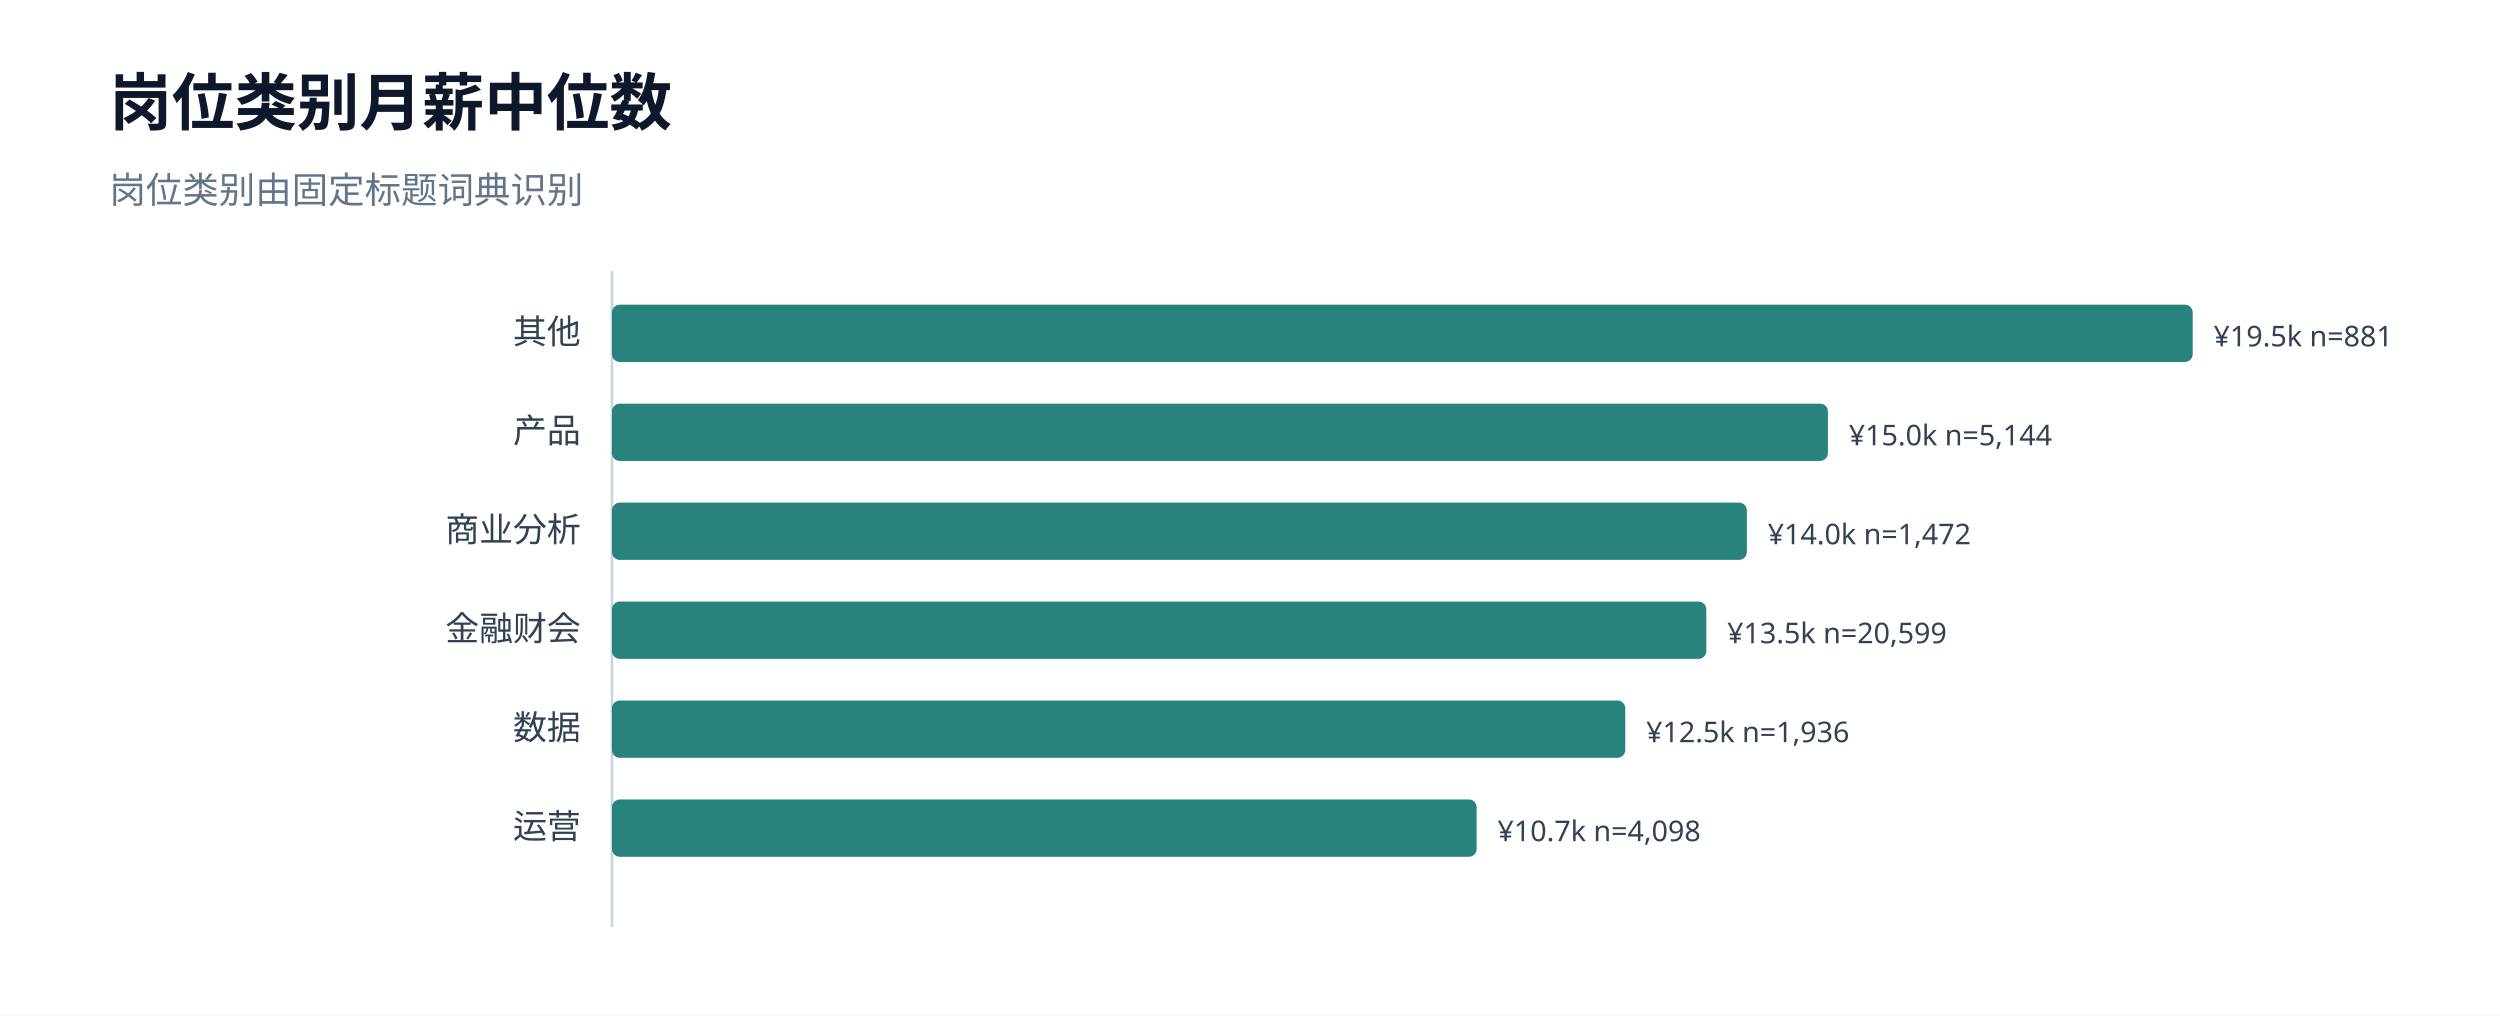
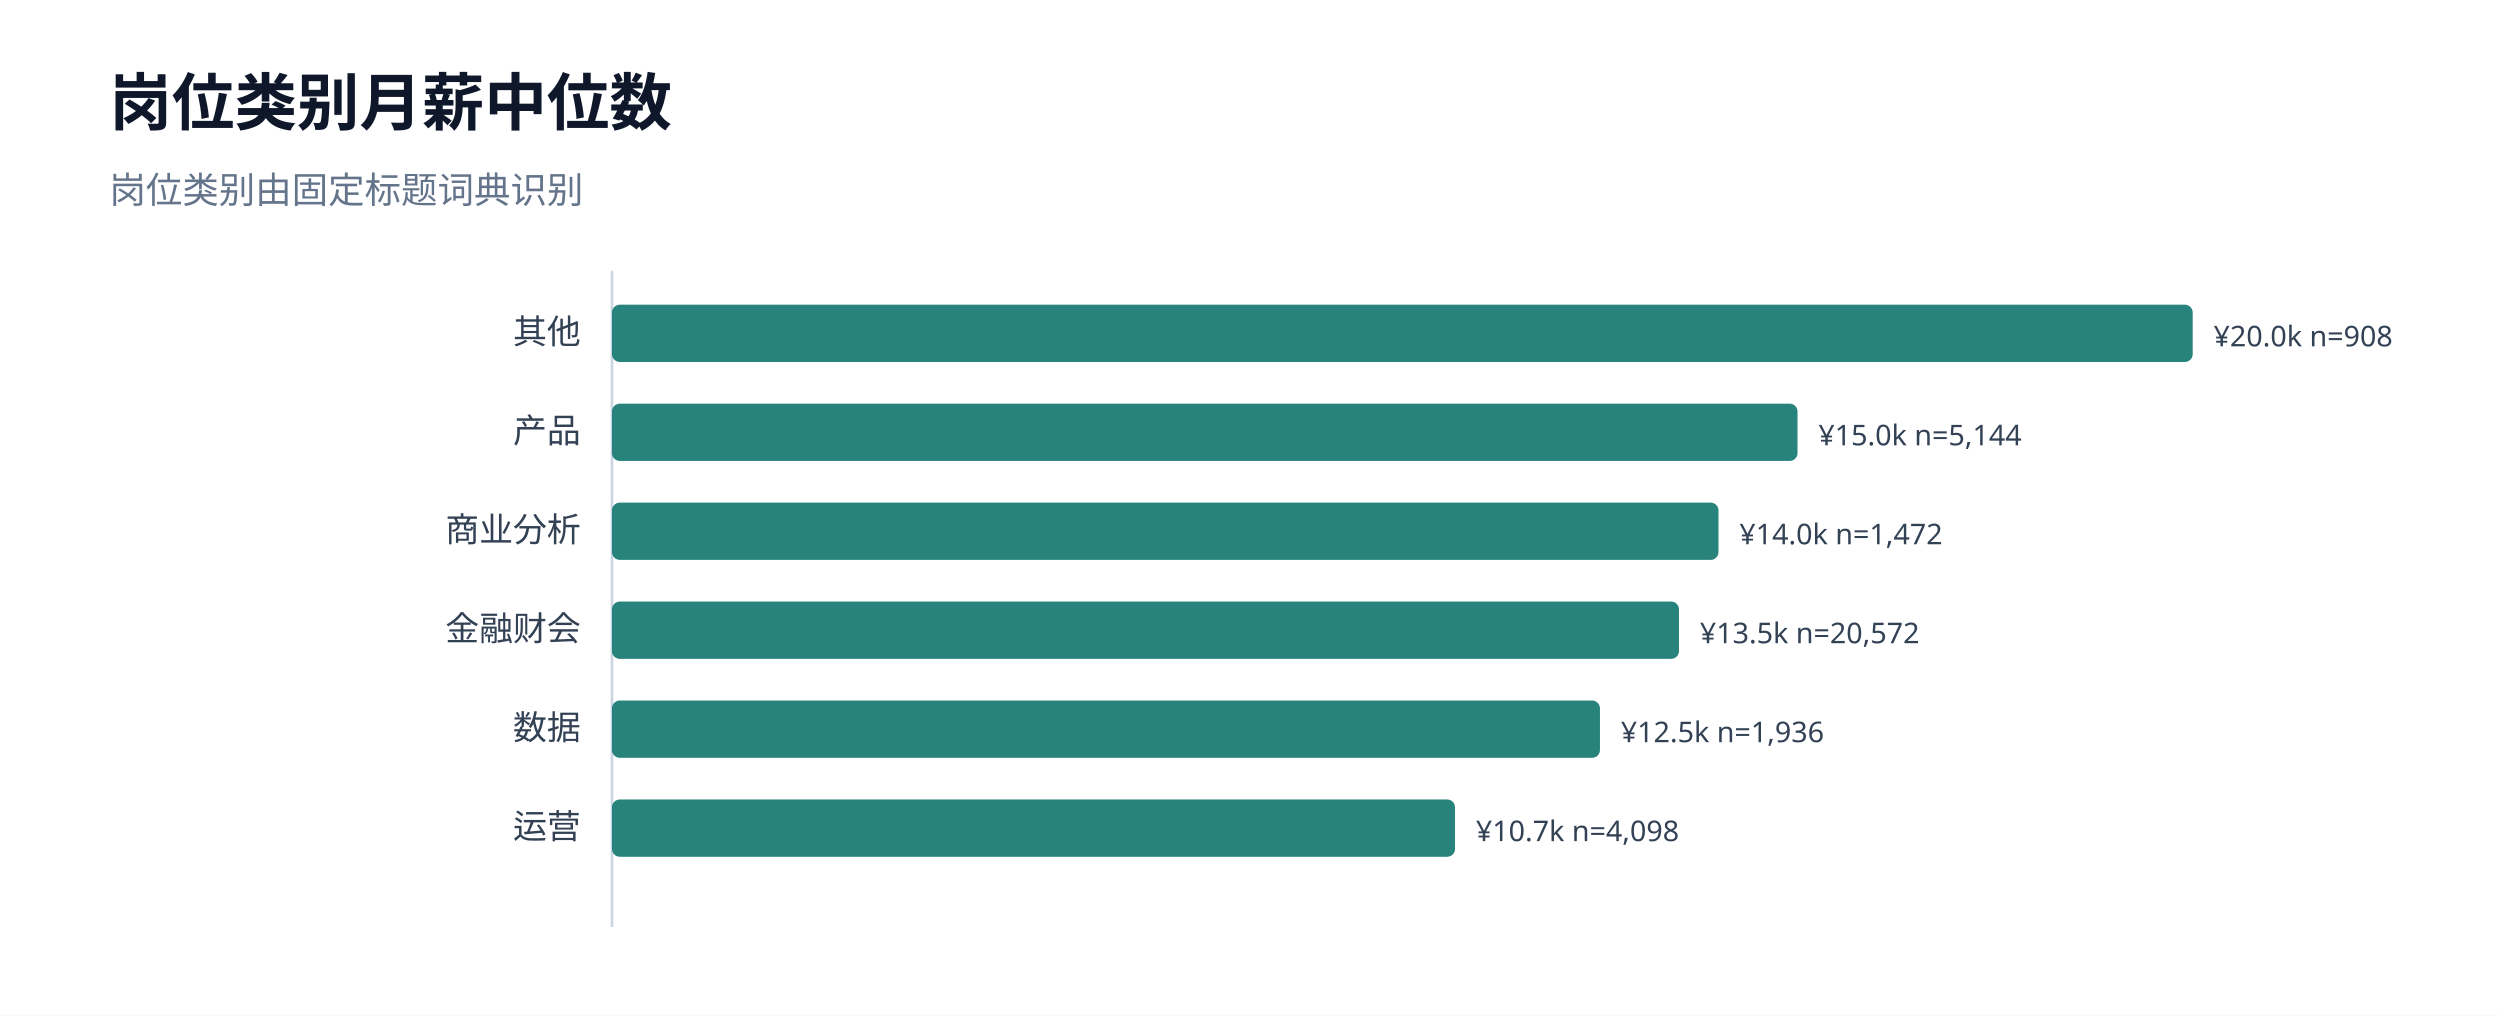
<svg xmlns="http://www.w3.org/2000/svg" width="960" height="390" viewBox="0 0 960 390" role="img">
  <rect width="100%" height="100%" fill="#ffffff" />
  <text x="42" y="48" font-family="Microsoft YaHei, PingFang SC, sans-serif" font-size="24" font-weight="700" fill="#0f172a">岗位类别月薪中位数</text>
  <text x="42" y="78" font-family="Microsoft YaHei, PingFang SC, sans-serif" font-size="14" fill="#64748b">岗位类别由固定标题词典识别</text>
  <line x1="235.00" y1="104" x2="235.00" y2="356" stroke="#cbd5e1" />
  <text x="223" y="132" text-anchor="end" font-family="Microsoft YaHei, PingFang SC, sans-serif" font-size="13" fill="#334155">其他</text>
  <rect x="235.00" y="117" width="607.00" height="22" rx="3" fill="#0f766e" opacity=".9" />
-   <text x="850.00" y="133" text-anchor="start" font-family="Microsoft YaHei, PingFang SC, sans-serif" font-size="11" fill="#334155">¥19.5k  n=881</text>
+   <text x="850.00" y="133" text-anchor="start" font-family="Microsoft YaHei, PingFang SC, sans-serif" font-size="11" fill="#334155">¥20.0k  n=908</text>
  <text x="223" y="170" text-anchor="end" font-family="Microsoft YaHei, PingFang SC, sans-serif" font-size="13" fill="#334155">产品</text>
-   <rect x="235.00" y="155" width="466.92" height="22" rx="3" fill="#0f766e" opacity=".9" />
-   <text x="709.92" y="171" text-anchor="start" font-family="Microsoft YaHei, PingFang SC, sans-serif" font-size="11" fill="#334155">¥15.0k  n=5,144</text>
+   <rect x="235.00" y="155" width="455.25" height="22" rx="3" fill="#0f766e" opacity=".9" />
+   <text x="698.25" y="171" text-anchor="start" font-family="Microsoft YaHei, PingFang SC, sans-serif" font-size="11" fill="#334155">¥15.0k  n=5,144</text>
  <text x="223" y="208" text-anchor="end" font-family="Microsoft YaHei, PingFang SC, sans-serif" font-size="13" fill="#334155">商业分析</text>
-   <rect x="235.00" y="193" width="435.79" height="22" rx="3" fill="#0f766e" opacity=".9" />
-   <text x="678.79" y="209" text-anchor="start" font-family="Microsoft YaHei, PingFang SC, sans-serif" font-size="11" fill="#334155">¥14.0k  n=1,472</text>
+   <rect x="235.00" y="193" width="424.90" height="22" rx="3" fill="#0f766e" opacity=".9" />
+   <text x="667.90" y="209" text-anchor="start" font-family="Microsoft YaHei, PingFang SC, sans-serif" font-size="11" fill="#334155">¥14.0k  n=1,472</text>
  <text x="223" y="246" text-anchor="end" font-family="Microsoft YaHei, PingFang SC, sans-serif" font-size="13" fill="#334155">金融财会</text>
-   <rect x="235.00" y="231" width="420.23" height="22" rx="3" fill="#0f766e" opacity=".9" />
-   <text x="663.23" y="247" text-anchor="start" font-family="Microsoft YaHei, PingFang SC, sans-serif" font-size="11" fill="#334155">¥13.5k  n=20,599</text>
+   <rect x="235.00" y="231" width="409.73" height="22" rx="3" fill="#0f766e" opacity=".9" />
+   <text x="652.73" y="247" text-anchor="start" font-family="Microsoft YaHei, PingFang SC, sans-serif" font-size="11" fill="#334155">¥13.5k  n=20,572</text>
  <text x="223" y="284" text-anchor="end" font-family="Microsoft YaHei, PingFang SC, sans-serif" font-size="13" fill="#334155">数据</text>
-   <rect x="235.00" y="269" width="389.10" height="22" rx="3" fill="#0f766e" opacity=".9" />
-   <text x="632.10" y="285" text-anchor="start" font-family="Microsoft YaHei, PingFang SC, sans-serif" font-size="11" fill="#334155">¥12.5k  n=1,936</text>
+   <rect x="235.00" y="269" width="379.38" height="22" rx="3" fill="#0f766e" opacity=".9" />
+   <text x="622.38" y="285" text-anchor="start" font-family="Microsoft YaHei, PingFang SC, sans-serif" font-size="11" fill="#334155">¥12.5k  n=1,936</text>
  <text x="223" y="322" text-anchor="end" font-family="Microsoft YaHei, PingFang SC, sans-serif" font-size="13" fill="#334155">运营</text>
-   <rect x="235.00" y="307" width="332.03" height="22" rx="3" fill="#0f766e" opacity=".9" />
-   <text x="575.03" y="323" text-anchor="start" font-family="Microsoft YaHei, PingFang SC, sans-serif" font-size="11" fill="#334155">¥10.7k  n=4,098</text>
+   <rect x="235.00" y="307" width="323.73" height="22" rx="3" fill="#0f766e" opacity=".9" />
+   <text x="566.73" y="323" text-anchor="start" font-family="Microsoft YaHei, PingFang SC, sans-serif" font-size="11" fill="#334155">¥10.7k  n=4,098</text>
</svg>
